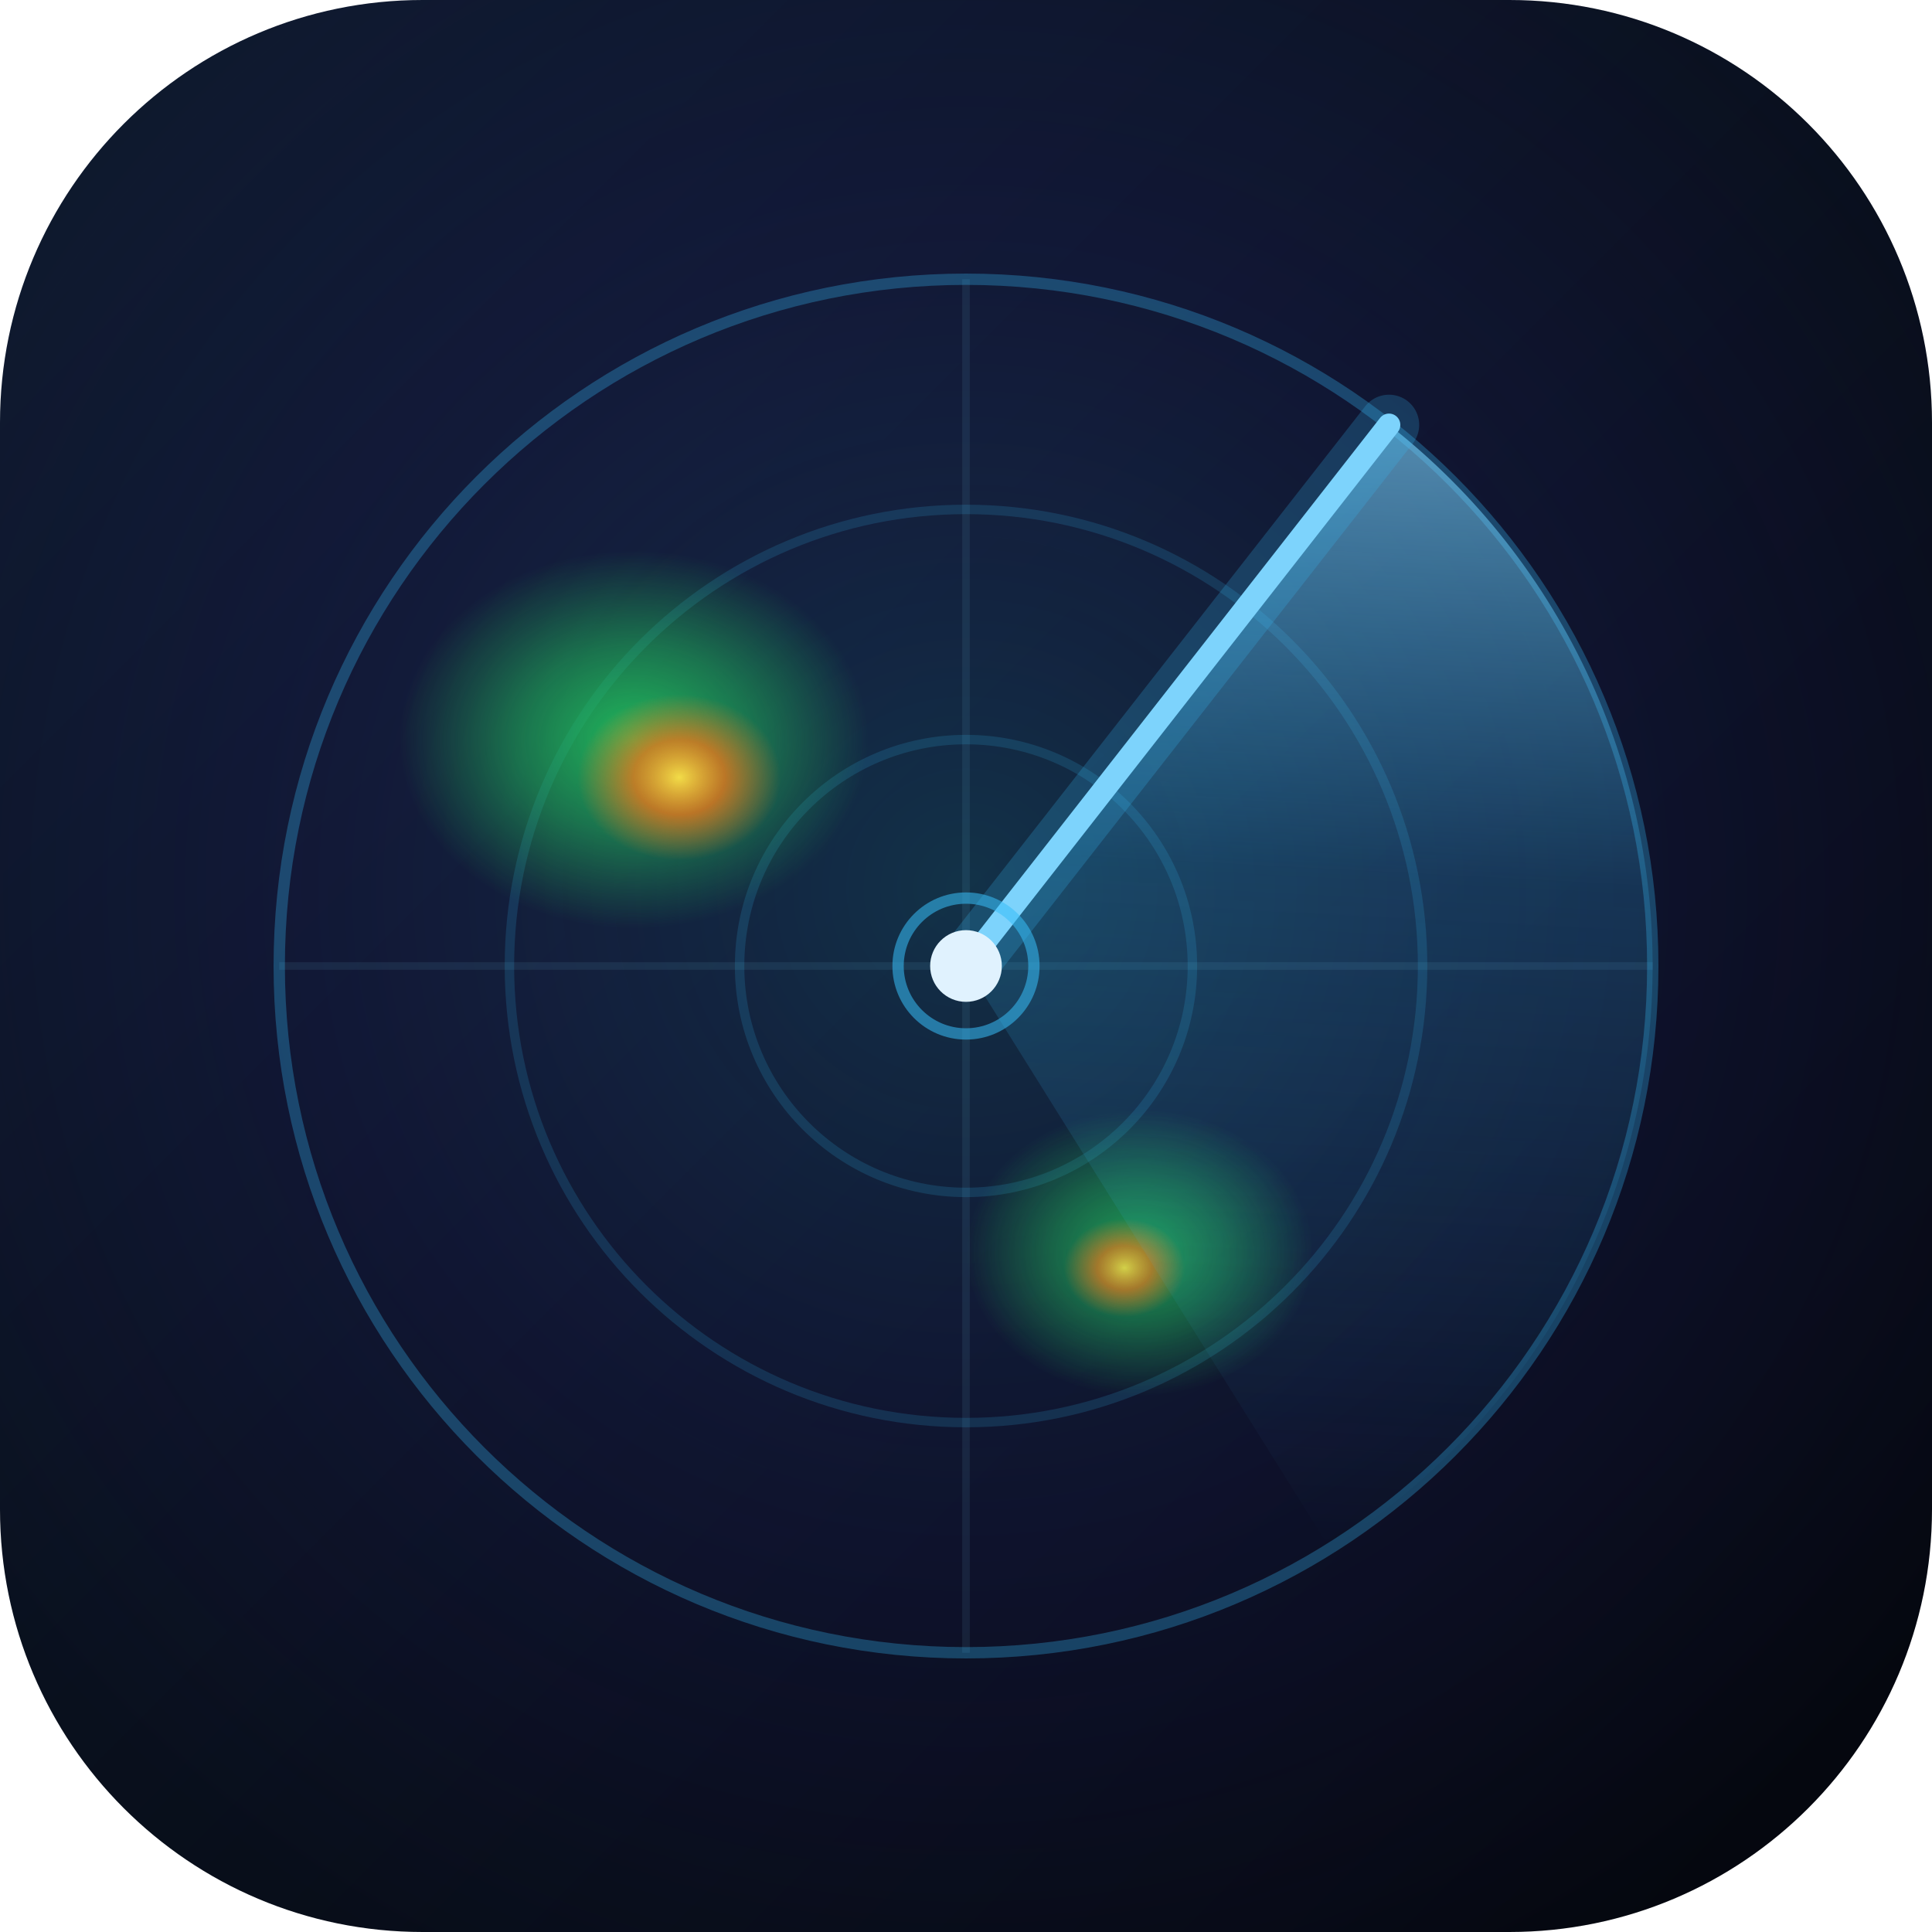
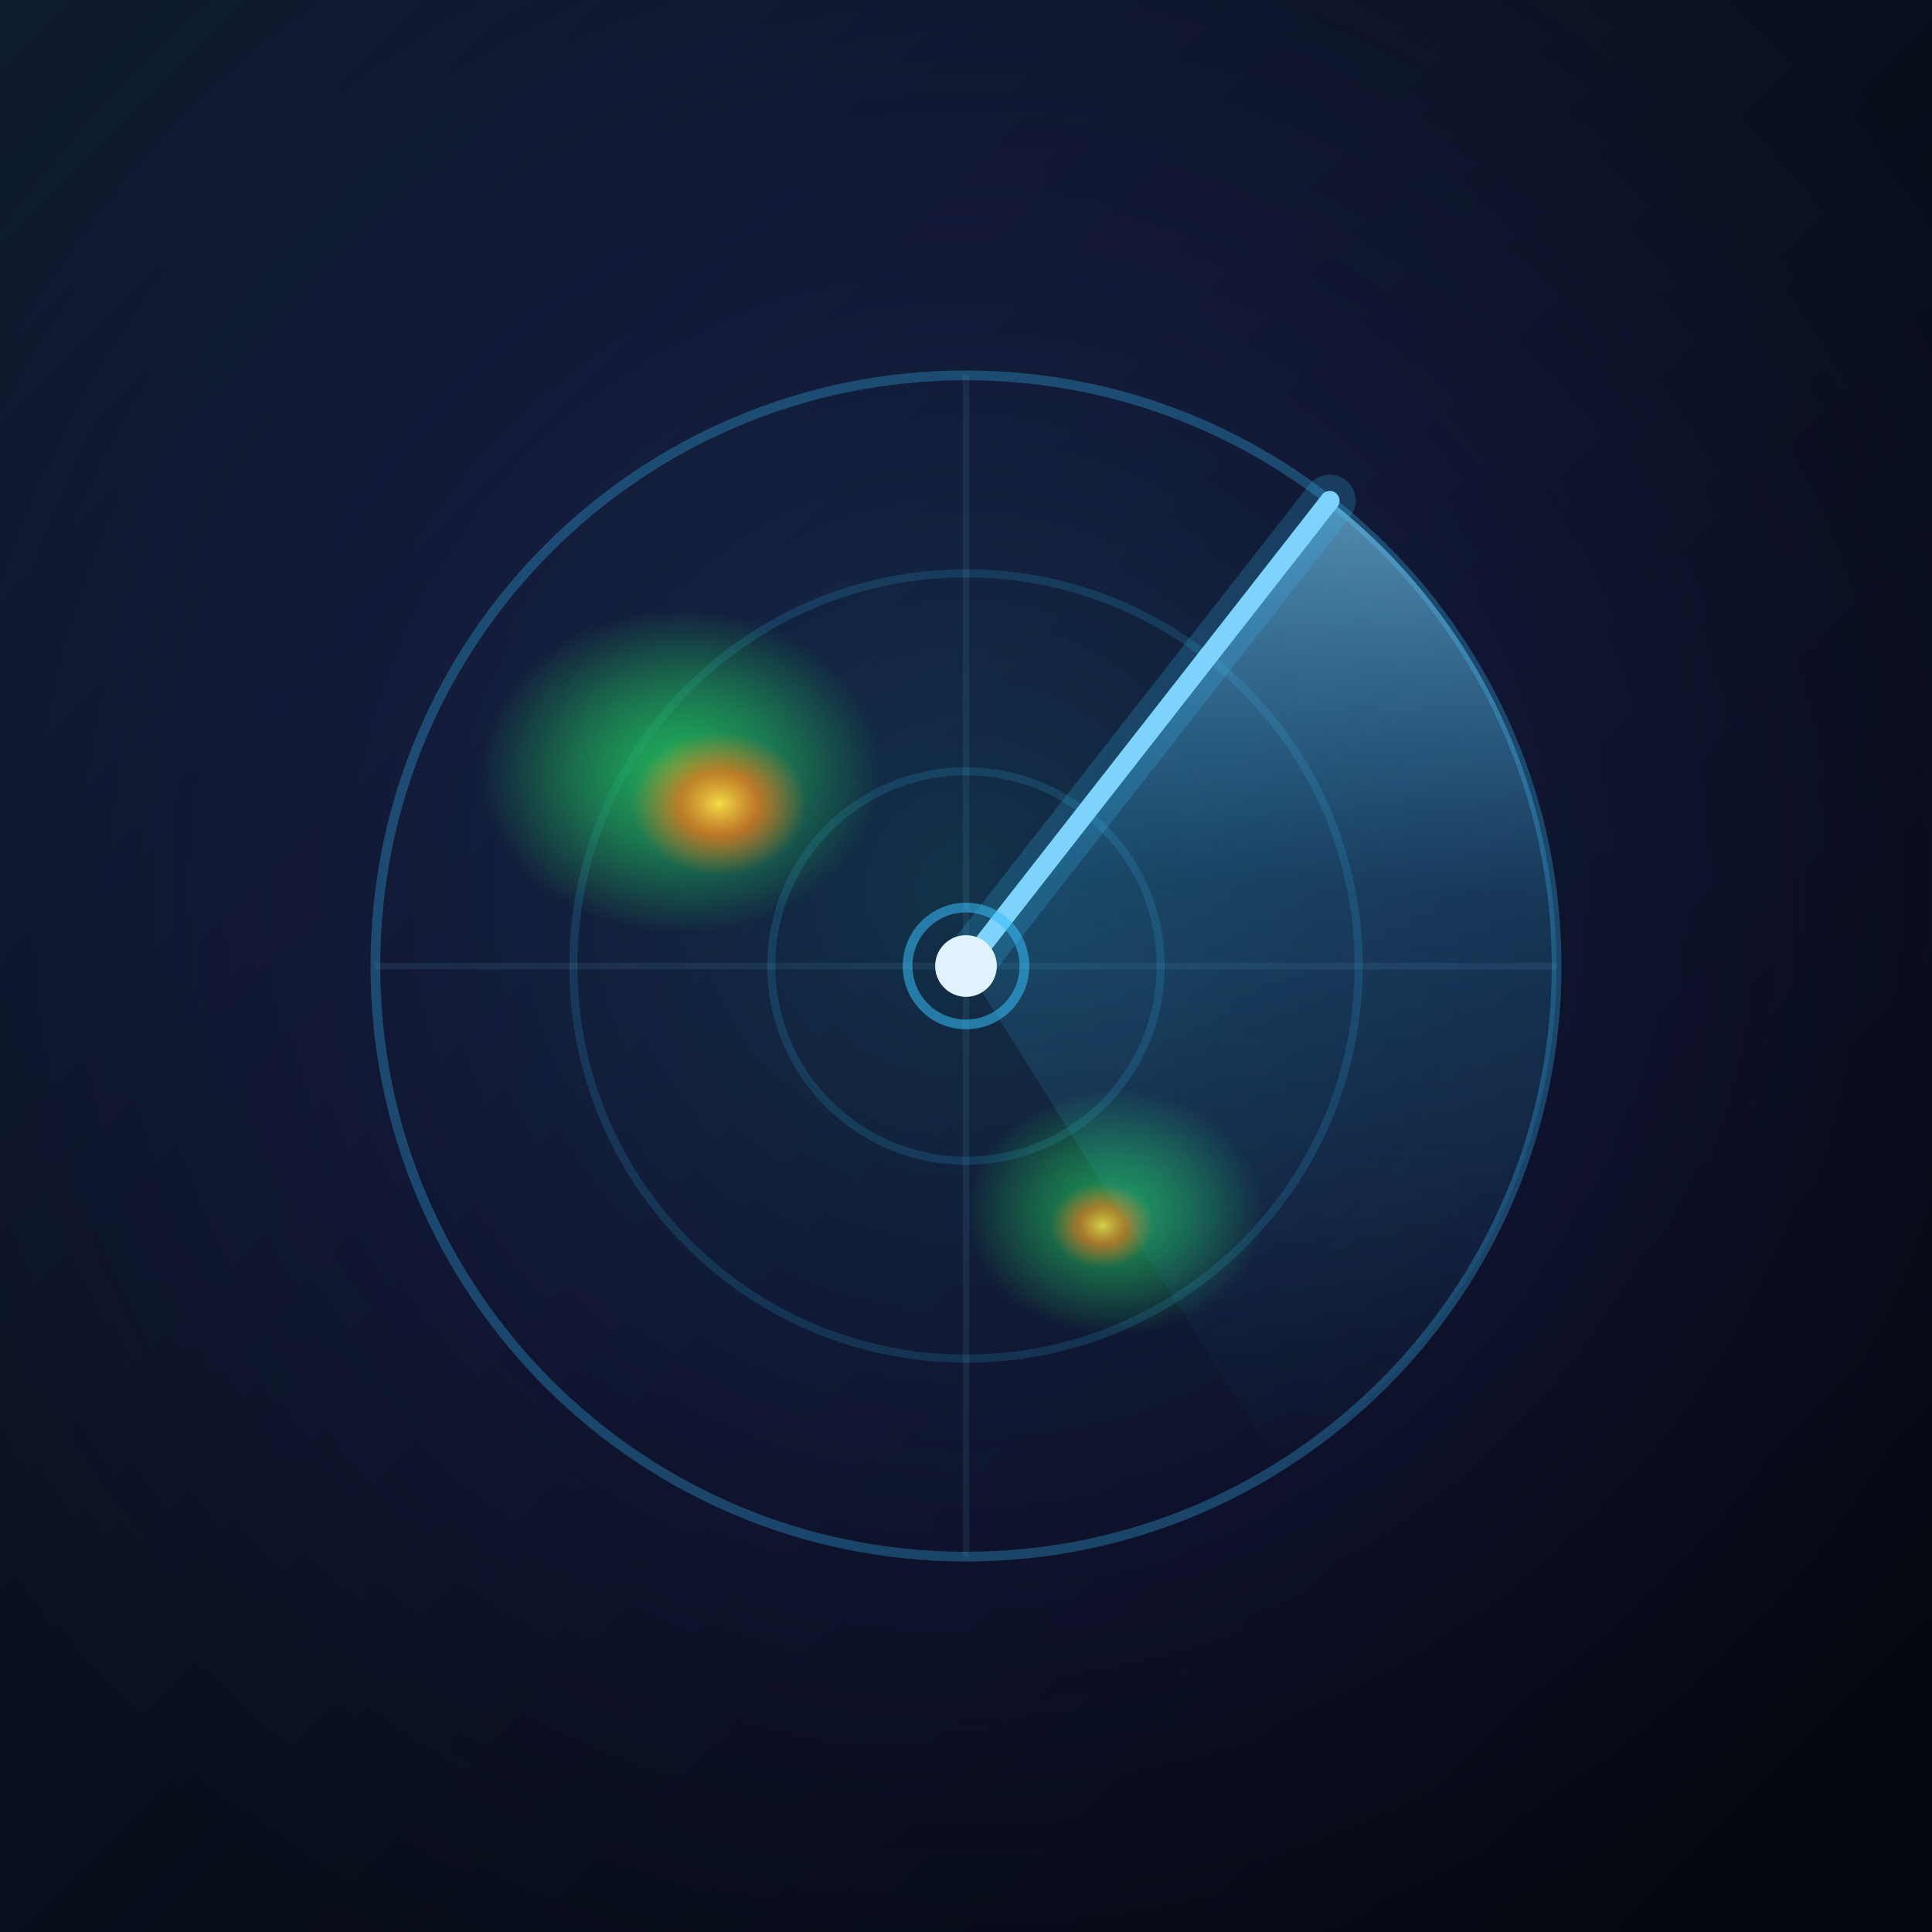
<svg xmlns="http://www.w3.org/2000/svg" viewBox="0 0 512 512" width="512" height="512" role="img" aria-label="MeteoRadar">
  <defs>
    <linearGradient id="bg" x1="0" y1="0" x2="1" y2="1">
      <stop offset="0" stop-color="#0e1a2e" />
      <stop offset="0.55" stop-color="#080e1a" />
      <stop offset="1" stop-color="#04060d" />
    </linearGradient>
    <radialGradient id="glow" cx="0.5" cy="0.46" r="0.62">
      <stop offset="0" stop-color="#38bdf8" stop-opacity="0.20" />
      <stop offset="0.55" stop-color="#4f46e5" stop-opacity="0.10" />
      <stop offset="1" stop-color="#4f46e5" stop-opacity="0" />
    </radialGradient>
    <radialGradient id="cellGreen">
      <stop offset="0" stop-color="#22c55e" stop-opacity="0.92" />
      <stop offset="0.5" stop-color="#22c55e" stop-opacity="0.5" />
      <stop offset="1" stop-color="#22c55e" stop-opacity="0" />
    </radialGradient>
    <radialGradient id="cellWarm">
      <stop offset="0" stop-color="#fde047" stop-opacity="0.95" />
      <stop offset="0.45" stop-color="#f97316" stop-opacity="0.72" />
      <stop offset="1" stop-color="#f97316" stop-opacity="0" />
    </radialGradient>
    <linearGradient id="sweep" gradientUnits="userSpaceOnUse" x1="368.1" y1="112.6" x2="352.4" y2="410.3">
      <stop offset="0" stop-color="#7dd3fc" stop-opacity="0.62" />
      <stop offset="0.4" stop-color="#38bdf8" stop-opacity="0.20" />
      <stop offset="1" stop-color="#38bdf8" stop-opacity="0" />
    </linearGradient>
  </defs>
-   <rect width="512" height="512" rx="112" fill="url(#bg)" />
-   <rect width="512" height="512" rx="112" fill="url(#glow)" />
-   <g>
+   <rect width="512" height="512" fill="url(#bg)" />
+   <rect width="512" height="512" fill="url(#glow)" />
+   <g transform="translate(256 256) scale(0.86) translate(-256 -256)">
    <path d="M74 256H438M256 74V438" stroke="#7dd3fc" stroke-opacity="0.09" stroke-width="2" />
    <circle cx="256" cy="256" r="60" fill="none" stroke="#38bdf8" stroke-opacity="0.16" stroke-width="2.5" />
    <circle cx="256" cy="256" r="121" fill="none" stroke="#38bdf8" stroke-opacity="0.16" stroke-width="2.5" />
    <circle cx="256" cy="256" r="182" fill="none" stroke="#38bdf8" stroke-opacity="0.30" stroke-width="3" />
    <ellipse cx="168" cy="196" rx="62" ry="50" fill="url(#cellGreen)" />
    <ellipse cx="180" cy="206" rx="27" ry="22" fill="url(#cellWarm)" />
    <ellipse cx="302" cy="332" rx="46" ry="38" fill="url(#cellGreen)" opacity="0.85" />
    <ellipse cx="298" cy="336" rx="16" ry="13" fill="url(#cellWarm)" opacity="0.85" />
    <path d="M256 256L368.1 112.6A182 182 0 0 1 352.4 410.3Z" fill="url(#sweep)" />
    <path d="M256 256L368.1 112.6" stroke="#38bdf8" stroke-opacity="0.22" stroke-width="16" stroke-linecap="round" />
    <path d="M256 256L368.1 112.6" stroke="#7dd3fc" stroke-width="6" stroke-linecap="round" />
    <circle cx="256" cy="256" r="18" fill="none" stroke="#38bdf8" stroke-opacity="0.55" stroke-width="3" />
    <circle cx="256" cy="256" r="9.5" fill="#e0f2fe" />
  </g>
</svg>
